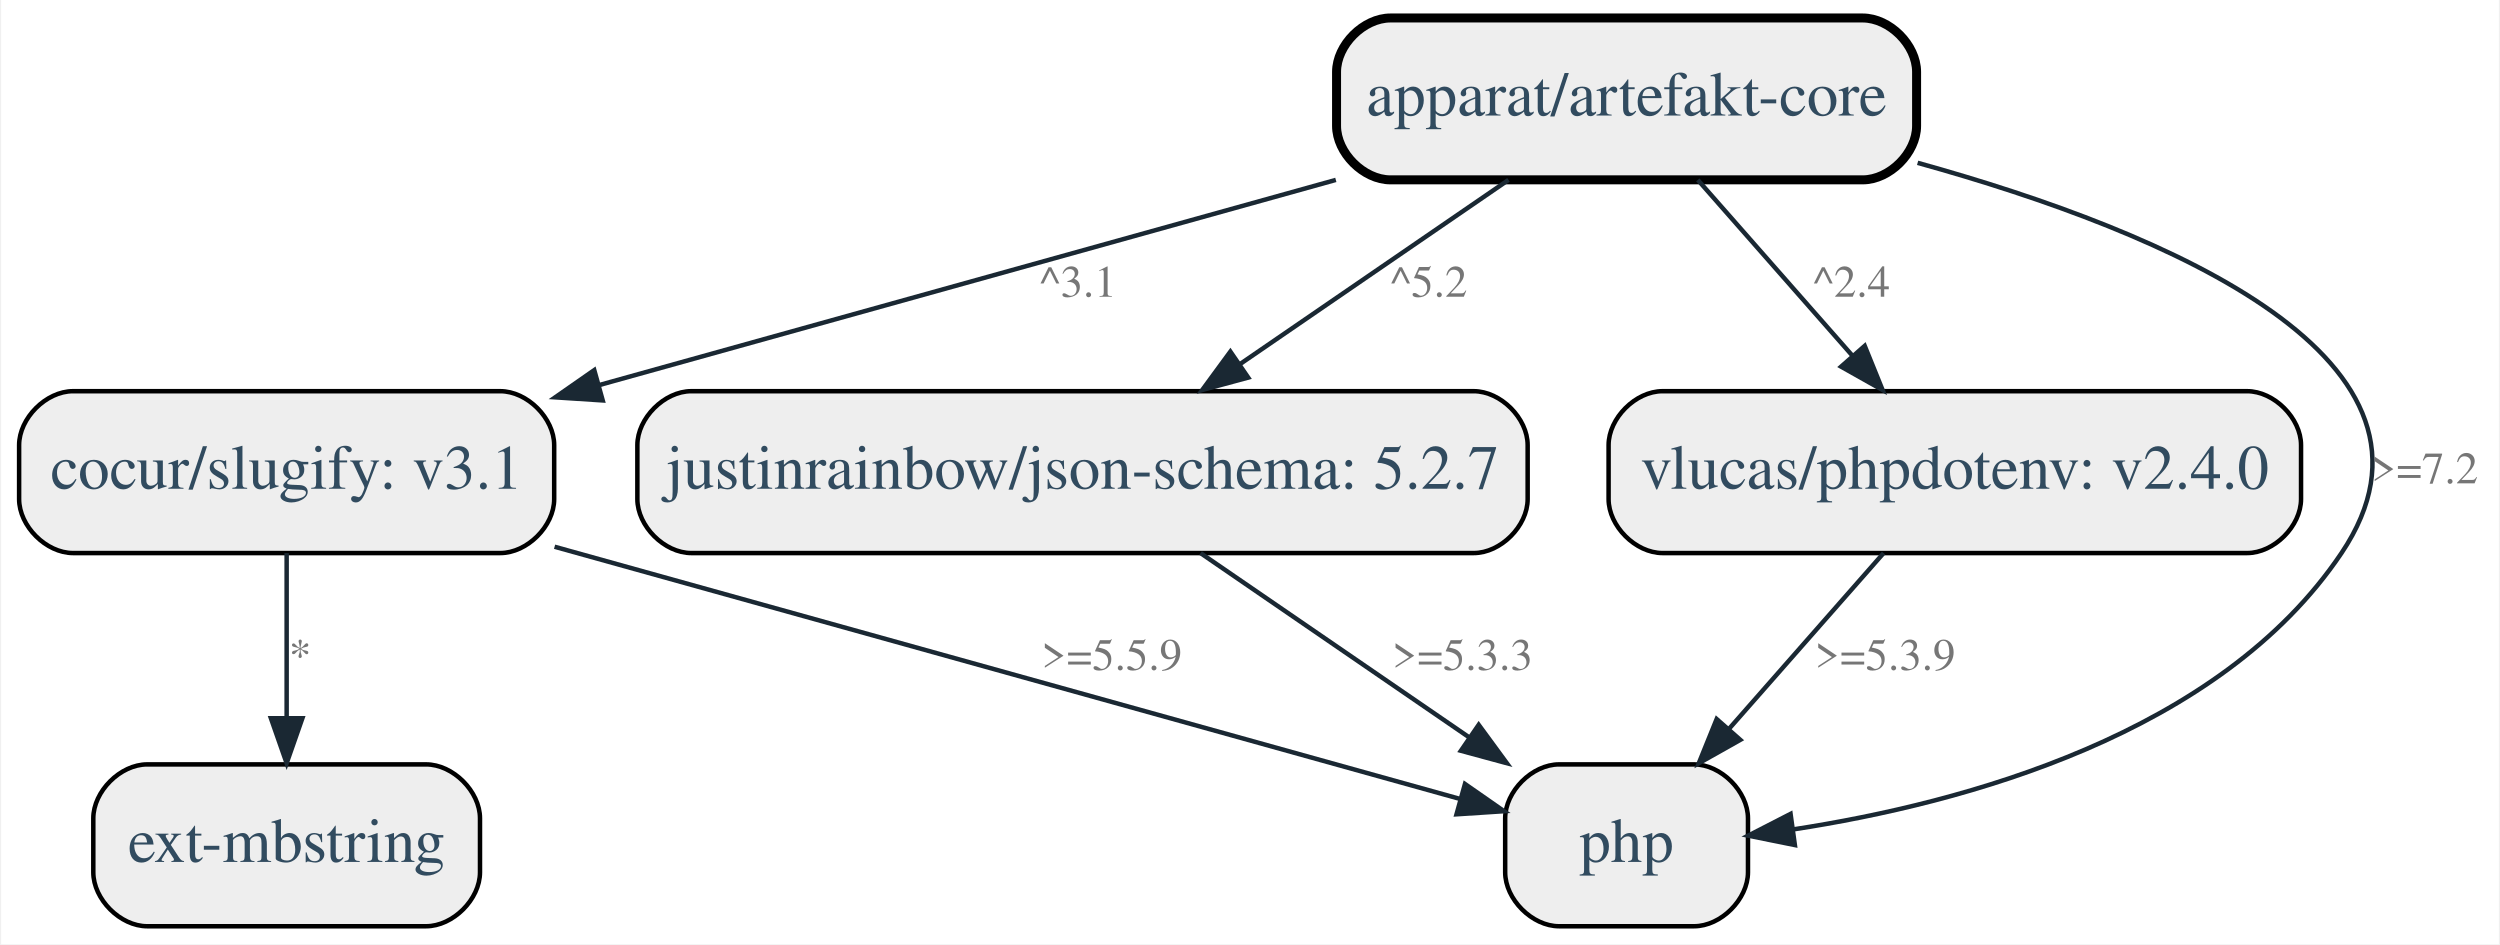
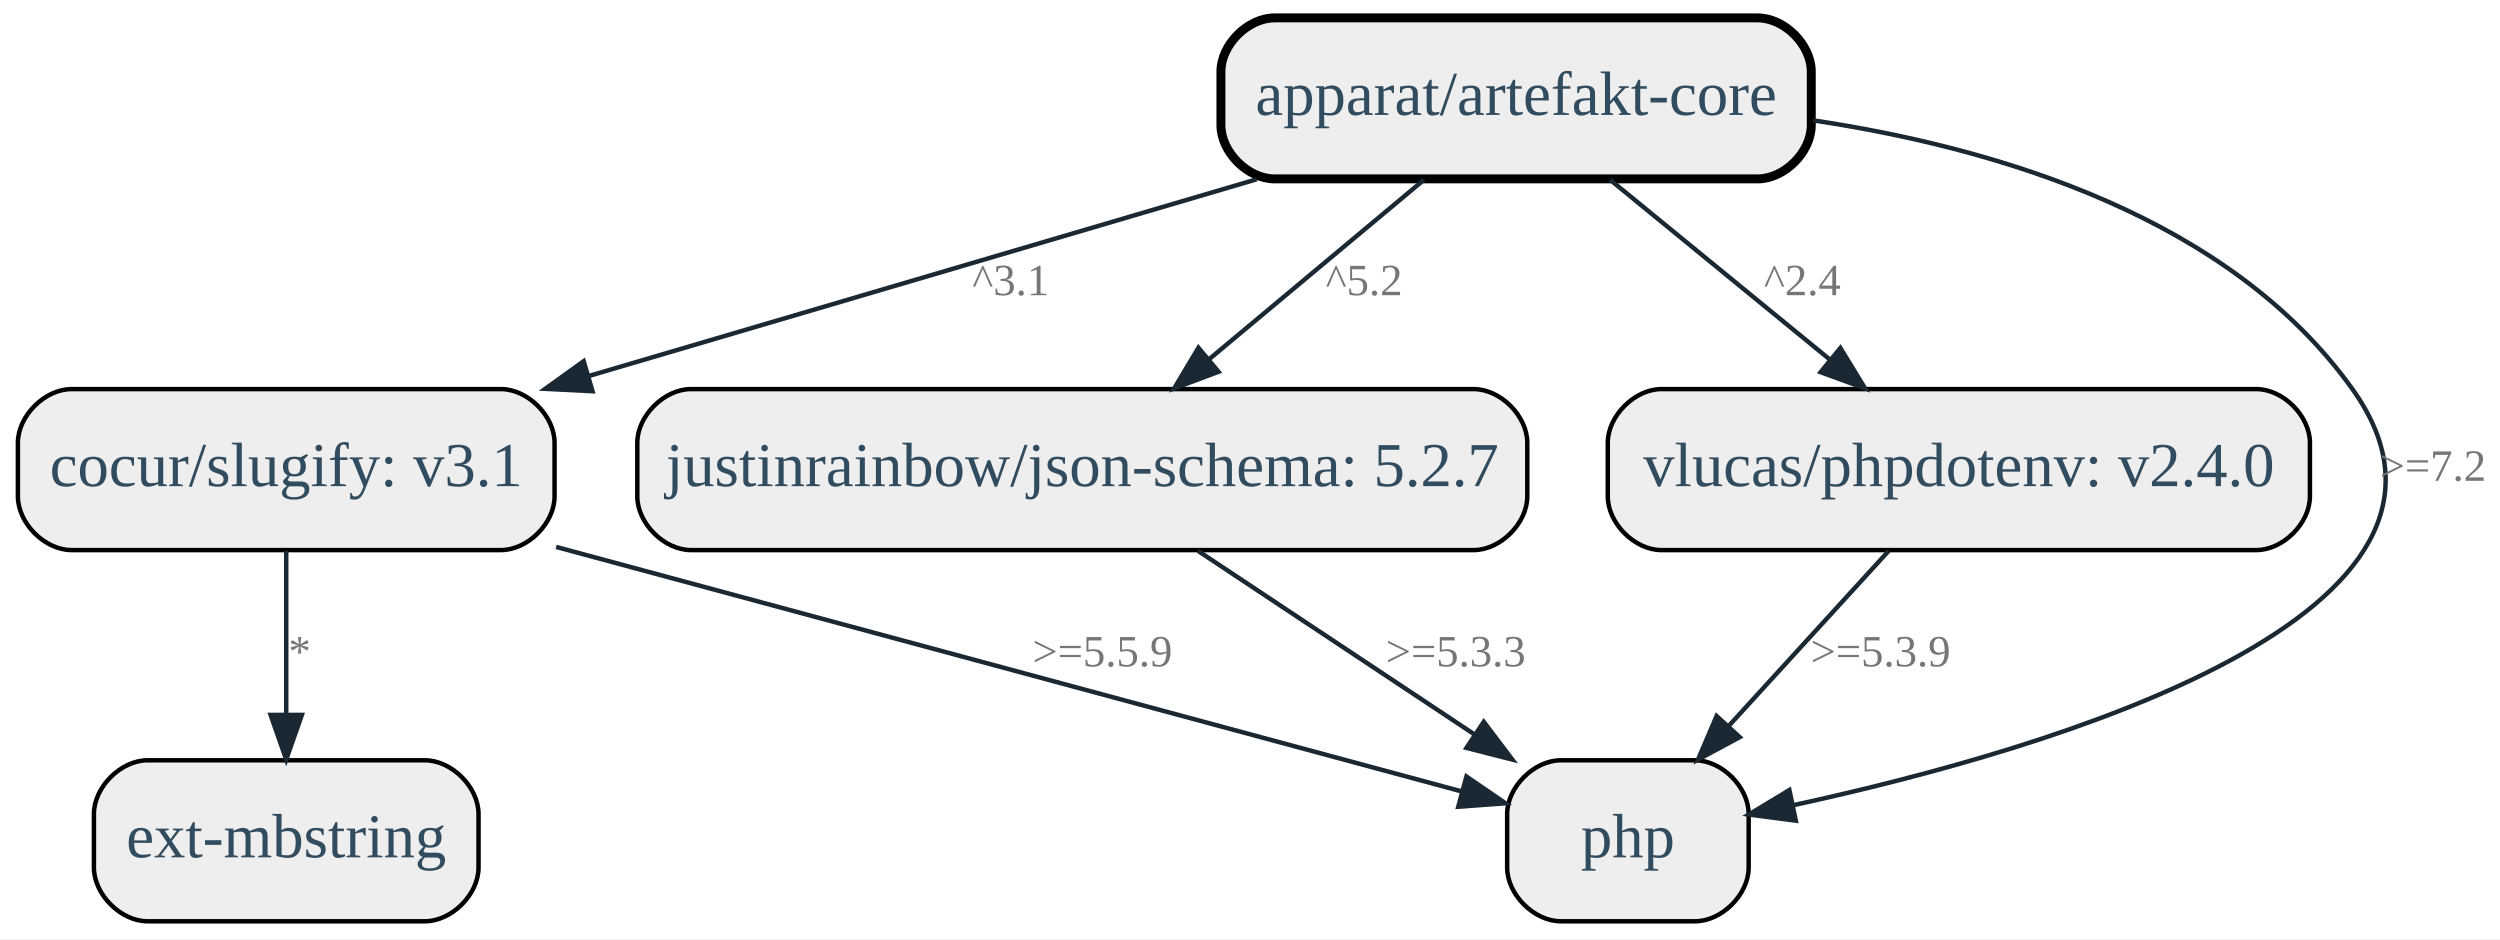
- <svg xmlns="http://www.w3.org/2000/svg" width="556pt" height="210pt" viewBox="0.00 0.00 555.50 210.00">
+ <svg xmlns="http://www.w3.org/2000/svg" width="559pt" height="210pt" viewBox="0.00 0.00 559.00 210.00">
  <g id="graph0" class="graph" transform="scale(1 1) rotate(0) translate(4 206)">
-     <polygon fill="#ffffff" stroke="transparent" points="-4,4 -4,-206 551.5,-206 551.5,4 -4,4" />
+     <polygon fill="white" stroke="none" points="-4,4 -4,-206 555,-206 555,4 -4,4" />
    <g id="node1" class="node">
-       <path fill="#eeeeee" stroke="#000000" stroke-width="2" d="M410,-202C410,-202 305,-202 305,-202 299,-202 293,-196 293,-190 293,-190 293,-178 293,-178 293,-172 299,-166 305,-166 305,-166 410,-166 410,-166 416,-166 422,-172 422,-178 422,-178 422,-190 422,-190 422,-196 416,-202 410,-202" />
-       <text text-anchor="middle" x="357.5" y="-180.3" font-family="Times,serif" font-size="14.00" fill="#314b5f">apparat/artefakt-core</text>
+       <path fill="#eeeeee" stroke="black" stroke-width="2" d="M389,-202C389,-202 281,-202 281,-202 275,-202 269,-196 269,-190 269,-190 269,-178 269,-178 269,-172 275,-166 281,-166 281,-166 389,-166 389,-166 395,-166 401,-172 401,-178 401,-178 401,-190 401,-190 401,-196 395,-202 389,-202" />
+       <text text-anchor="middle" x="335" y="-180.3" font-family="Times New Roman,serif" font-size="14.00" fill="#314b5f">apparat/artefakt-core</text>
    </g>
    <g id="node2" class="node">
-       <path fill="#eeeeee" stroke="#000000" d="M372.5,-36C372.5,-36 342.5,-36 342.5,-36 336.5,-36 330.5,-30 330.5,-24 330.5,-24 330.5,-12 330.5,-12 330.5,-6 336.5,0 342.5,0 342.5,0 372.5,0 372.5,0 378.5,0 384.5,-6 384.5,-12 384.5,-12 384.5,-24 384.5,-24 384.5,-30 378.5,-36 372.5,-36" />
-       <text text-anchor="middle" x="357.5" y="-14.3" font-family="Times,serif" font-size="14.00" fill="#314b5f">php</text>
+       <path fill="#eeeeee" stroke="black" d="M375,-36C375,-36 345,-36 345,-36 339,-36 333,-30 333,-24 333,-24 333,-12 333,-12 333,-6 339,-0 345,-0 345,-0 375,-0 375,-0 381,-0 387,-6 387,-12 387,-12 387,-24 387,-24 387,-30 381,-36 375,-36" />
+       <text text-anchor="middle" x="360" y="-14.3" font-family="Times New Roman,serif" font-size="14.00" fill="#314b5f">php</text>
    </g>
    <g id="edge1" class="edge">
-       <path fill="none" stroke="#1a2833" d="M422.226,-169.787C477.988,-154.315 545.306,-125.896 516.5,-83 489.45,-42.719 432.558,-27.384 394.683,-21.557" />
-       <polygon fill="#1a2833" stroke="#1a2833" points="394.931,-18.058 384.546,-20.152 393.971,-24.991 394.931,-18.058" />
-       <text text-anchor="middle" x="535" y="-98.5" font-family="Times,serif" font-size="10.00" fill="#767676">&gt;=7.2</text>
+       <path fill="none" stroke="#1a2833" d="M401.397,-179.093C443.409,-172.772 494.765,-157.107 522,-119 557.897,-68.773 455.169,-38.604 396.995,-25.962" />
+       <polygon fill="#1a2833" stroke="#1a2833" points="397.544,-22.501 387.038,-23.874 396.107,-29.352 397.544,-22.501" />
+       <text text-anchor="middle" x="540" y="-98.5" font-family="Times New Roman,serif" font-size="10.00" fill="#767676">&gt;=7.2</text>
    </g>
    <g id="node3" class="node">
-       <path fill="#eeeeee" stroke="#000000" d="M107,-119C107,-119 12,-119 12,-119 6,-119 0,-113 0,-107 0,-107 0,-95 0,-95 0,-89 6,-83 12,-83 12,-83 107,-83 107,-83 113,-83 119,-89 119,-95 119,-95 119,-107 119,-107 119,-113 113,-119 107,-119" />
-       <text text-anchor="middle" x="59.5" y="-97.3" font-family="Times,serif" font-size="14.00" fill="#314b5f">cocur/slugify: v3.1</text>
+       <path fill="#eeeeee" stroke="black" d="M108,-119C108,-119 12,-119 12,-119 6,-119 0,-113 0,-107 0,-107 0,-95 0,-95 0,-89 6,-83 12,-83 12,-83 108,-83 108,-83 114,-83 120,-89 120,-95 120,-95 120,-107 120,-107 120,-113 114,-119 108,-119" />
+       <text text-anchor="middle" x="60" y="-97.3" font-family="Times New Roman,serif" font-size="14.00" fill="#314b5f">cocur/slugify: v3.1</text>
    </g>
    <g id="edge2" class="edge">
-       <path fill="none" stroke="#1a2833" d="M292.838,-165.99C244.453,-152.514 178.376,-134.11 128.888,-120.326" />
-       <polygon fill="#1a2833" stroke="#1a2833" points="129.794,-116.945 119.221,-117.634 127.915,-123.689 129.794,-116.945" />
-       <text text-anchor="middle" x="235.5" y="-140" font-family="Times,serif" font-size="10.00" fill="#767676">^3.1</text>
+       <path fill="none" stroke="#1a2833" d="M277.016,-165.921C233.413,-153.078 173.557,-135.448 127.75,-121.955" />
+       <polygon fill="#1a2833" stroke="#1a2833" points="128.487,-118.524 117.905,-119.056 126.509,-125.239 128.487,-118.524" />
+       <text text-anchor="middle" x="222" y="-140" font-family="Times New Roman,serif" font-size="10.00" fill="#767676">^3.1</text>
    </g>
    <g id="node4" class="node">
-       <path fill="#eeeeee" stroke="#000000" d="M323.5,-119C323.5,-119 149.5,-119 149.5,-119 143.5,-119 137.5,-113 137.5,-107 137.5,-107 137.5,-95 137.5,-95 137.5,-89 143.5,-83 149.5,-83 149.5,-83 323.5,-83 323.5,-83 329.5,-83 335.5,-89 335.5,-95 335.5,-95 335.5,-107 335.5,-107 335.5,-113 329.5,-119 323.5,-119" />
-       <text text-anchor="middle" x="236.5" y="-97.3" font-family="Times,serif" font-size="14.00" fill="#314b5f">justinrainbow/json-schema: 5.2.7</text>
+       <path fill="#eeeeee" stroke="black" d="M325.5,-119C325.5,-119 150.5,-119 150.5,-119 144.5,-119 138.5,-113 138.5,-107 138.5,-107 138.5,-95 138.5,-95 138.5,-89 144.5,-83 150.5,-83 150.5,-83 325.5,-83 325.5,-83 331.5,-83 337.5,-89 337.5,-95 337.5,-95 337.5,-107 337.5,-107 337.5,-113 331.5,-119 325.5,-119" />
+       <text text-anchor="middle" x="238" y="-97.3" font-family="Times New Roman,serif" font-size="14.00" fill="#314b5f">justinrainbow/json-schema: 5.2.7</text>
    </g>
    <g id="edge3" class="edge">
-       <path fill="none" stroke="#1a2833" d="M331.245,-165.99C313.765,-154 290.599,-138.109 271.549,-125.042" />
-       <polygon fill="#1a2833" stroke="#1a2833" points="273.348,-122.032 263.122,-119.261 269.388,-127.804 273.348,-122.032" />
-       <text text-anchor="middle" x="313.5" y="-140" font-family="Times,serif" font-size="10.00" fill="#767676">^5.2</text>
+       <path fill="none" stroke="#1a2833" d="M314.429,-165.822C300.411,-154.116 281.671,-138.468 266.257,-125.596" />
+       <polygon fill="#1a2833" stroke="#1a2833" points="268.461,-122.876 258.542,-119.153 263.974,-128.249 268.461,-122.876" />
+       <text text-anchor="middle" x="301" y="-140" font-family="Times New Roman,serif" font-size="10.00" fill="#767676">^5.2</text>
    </g>
    <g id="node5" class="node">
-       <path fill="#eeeeee" stroke="#000000" d="M495.5,-119C495.5,-119 365.5,-119 365.5,-119 359.5,-119 353.5,-113 353.5,-107 353.5,-107 353.5,-95 353.5,-95 353.5,-89 359.5,-83 365.5,-83 365.5,-83 495.5,-83 495.5,-83 501.5,-83 507.5,-89 507.5,-95 507.5,-95 507.5,-107 507.5,-107 507.5,-113 501.5,-119 495.5,-119" />
-       <text text-anchor="middle" x="430.5" y="-97.3" font-family="Times,serif" font-size="14.00" fill="#314b5f">vlucas/phpdotenv: v2.4.0</text>
+       <path fill="#eeeeee" stroke="black" d="M500.5,-119C500.5,-119 367.5,-119 367.5,-119 361.5,-119 355.5,-113 355.5,-107 355.5,-107 355.5,-95 355.5,-95 355.5,-89 361.5,-83 367.5,-83 367.5,-83 500.5,-83 500.5,-83 506.5,-83 512.5,-89 512.5,-95 512.5,-95 512.5,-107 512.5,-107 512.5,-113 506.5,-119 500.5,-119" />
+       <text text-anchor="middle" x="434" y="-97.3" font-family="Times New Roman,serif" font-size="14.00" fill="#314b5f">vlucas/phpdotenv: v2.4.0</text>
    </g>
    <g id="edge4" class="edge">
-       <path fill="none" stroke="#1a2833" d="M373.34,-165.99C383.411,-154.54 396.61,-139.533 407.787,-126.825" />
-       <polygon fill="#1a2833" stroke="#1a2833" points="410.463,-129.082 414.439,-119.261 405.207,-124.459 410.463,-129.082" />
-       <text text-anchor="middle" x="407.5" y="-140" font-family="Times,serif" font-size="10.00" fill="#767676">^2.4</text>
+       <path fill="none" stroke="#1a2833" d="M355.995,-165.822C370.302,-154.116 389.428,-138.468 405.161,-125.596" />
+       <polygon fill="#1a2833" stroke="#1a2833" points="407.512,-128.195 413.035,-119.153 403.079,-122.777 407.512,-128.195" />
+       <text text-anchor="middle" x="399" y="-140" font-family="Times New Roman,serif" font-size="10.00" fill="#767676">^2.4</text>
    </g>
    <g id="edge6" class="edge">
-       <path fill="none" stroke="#1a2833" d="M119.088,-84.403C179.154,-67.674 269.983,-42.376 320.423,-28.327" />
-       <polygon fill="#1a2833" stroke="#1a2833" points="321.556,-31.645 330.25,-25.59 319.678,-24.901 321.556,-31.645" />
-       <text text-anchor="middle" x="243" y="-57" font-family="Times,serif" font-size="10.00" fill="#767676">&gt;=5.5.9</text>
+       <path fill="none" stroke="#1a2833" d="M120.349,-83.706C180.857,-67.369 272.108,-42.731 322.768,-29.053" />
+       <polygon fill="#1a2833" stroke="#1a2833" points="323.895,-32.374 332.637,-26.388 322.07,-25.616 323.895,-32.374" />
+       <text text-anchor="middle" x="242.5" y="-57" font-family="Times New Roman,serif" font-size="10.00" fill="#767676">&gt;=5.5.9</text>
    </g>
    <g id="node6" class="node">
-       <path fill="#eeeeee" stroke="#000000" d="M90.5,-36C90.5,-36 28.5,-36 28.5,-36 22.5,-36 16.5,-30 16.5,-24 16.5,-24 16.5,-12 16.5,-12 16.5,-6 22.5,0 28.5,0 28.5,0 90.5,0 90.5,0 96.5,0 102.5,-6 102.5,-12 102.5,-12 102.5,-24 102.5,-24 102.5,-30 96.5,-36 90.5,-36" />
-       <text text-anchor="middle" x="59.5" y="-14.3" font-family="Times,serif" font-size="14.00" fill="#314b5f">ext-mbstring</text>
+       <path fill="#eeeeee" stroke="black" d="M91,-36C91,-36 29,-36 29,-36 23,-36 17,-30 17,-24 17,-24 17,-12 17,-12 17,-6 23,-0 29,-0 29,-0 91,-0 91,-0 97,-0 103,-6 103,-12 103,-12 103,-24 103,-24 103,-30 97,-36 91,-36" />
+       <text text-anchor="middle" x="60" y="-14.3" font-family="Times New Roman,serif" font-size="14.00" fill="#314b5f">ext-mbstring</text>
    </g>
    <g id="edge5" class="edge">
-       <path fill="none" stroke="#1a2833" d="M59.5,-82.99C59.5,-72.296 59.5,-58.499 59.5,-46.371" />
-       <polygon fill="#1a2833" stroke="#1a2833" points="63,-46.261 59.5,-36.261 56,-46.261 63,-46.261" />
-       <text text-anchor="middle" x="62.5" y="-57" font-family="Times,serif" font-size="10.00" fill="#767676">*</text>
+       <path fill="none" stroke="#1a2833" d="M60,-82.822C60,-72.19 60,-58.306 60,-46.203" />
+       <polygon fill="#1a2833" stroke="#1a2833" points="63.5,-46.153 60,-36.153 56.5,-46.153 63.5,-46.153" />
+       <text text-anchor="middle" x="63" y="-57" font-family="Times New Roman,serif" font-size="10.00" fill="#767676">*</text>
    </g>
    <g id="edge7" class="edge">
-       <path fill="none" stroke="#1a2833" d="M262.755,-82.99C280.235,-71 303.401,-55.109 322.451,-42.042" />
-       <polygon fill="#1a2833" stroke="#1a2833" points="324.612,-44.804 330.878,-36.261 320.652,-39.032 324.612,-44.804" />
-       <text text-anchor="middle" x="321" y="-57" font-family="Times,serif" font-size="10.00" fill="#767676">&gt;=5.3.3</text>
+       <path fill="none" stroke="#1a2833" d="M263.873,-82.822C281.908,-70.848 306.157,-54.748 325.788,-41.715" />
+       <polygon fill="#1a2833" stroke="#1a2833" points="327.769,-44.6 334.164,-36.153 323.897,-38.769 327.769,-44.6" />
+       <text text-anchor="middle" x="321.5" y="-57" font-family="Times New Roman,serif" font-size="10.00" fill="#767676">&gt;=5.3.3</text>
    </g>
    <g id="edge8" class="edge">
-       <path fill="none" stroke="#1a2833" d="M414.66,-82.99C404.589,-71.54 391.39,-56.533 380.213,-43.825" />
-       <polygon fill="#1a2833" stroke="#1a2833" points="382.793,-41.459 373.561,-36.261 377.537,-46.082 382.793,-41.459" />
-       <text text-anchor="middle" x="415" y="-57" font-family="Times,serif" font-size="10.00" fill="#767676">&gt;=5.3.9</text>
+       <path fill="none" stroke="#1a2833" d="M418.307,-82.822C407.907,-71.439 394.101,-56.326 382.533,-43.665" />
+       <polygon fill="#1a2833" stroke="#1a2833" points="385,-41.175 375.671,-36.153 379.832,-45.897 385,-41.175" />
+       <text text-anchor="middle" x="416.5" y="-57" font-family="Times New Roman,serif" font-size="10.00" fill="#767676">&gt;=5.3.9</text>
    </g>
  </g>
</svg>
